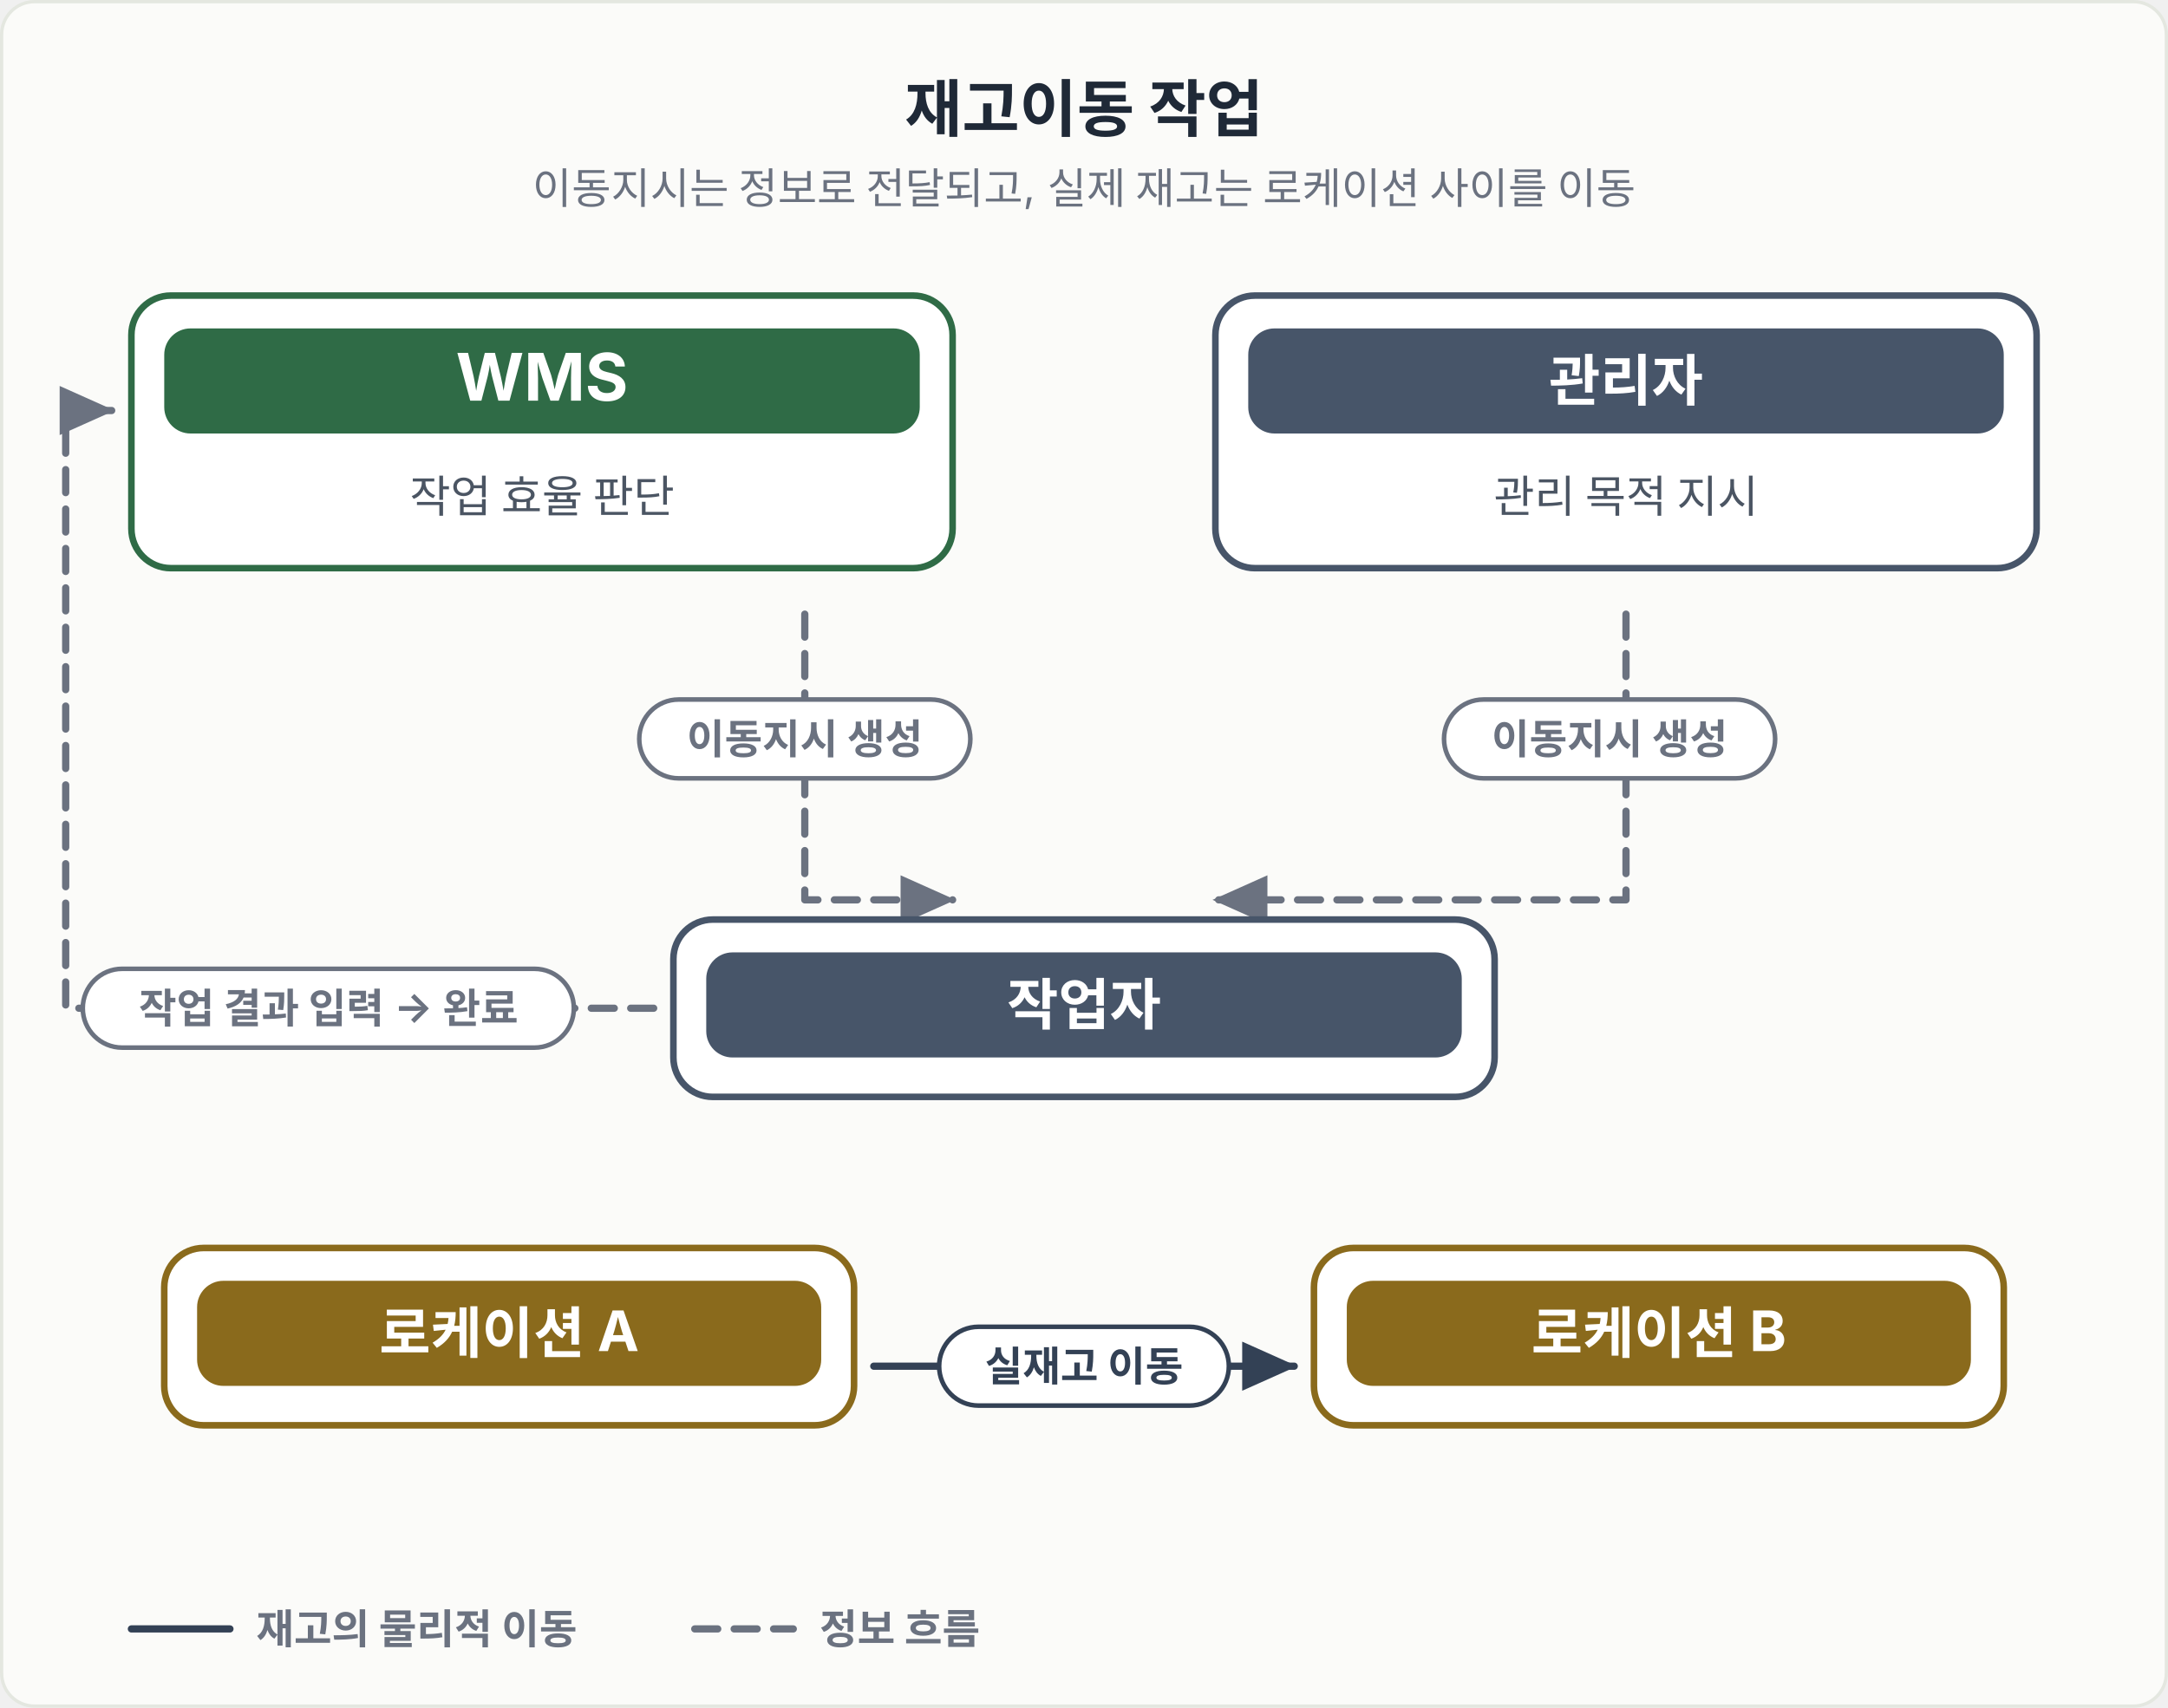
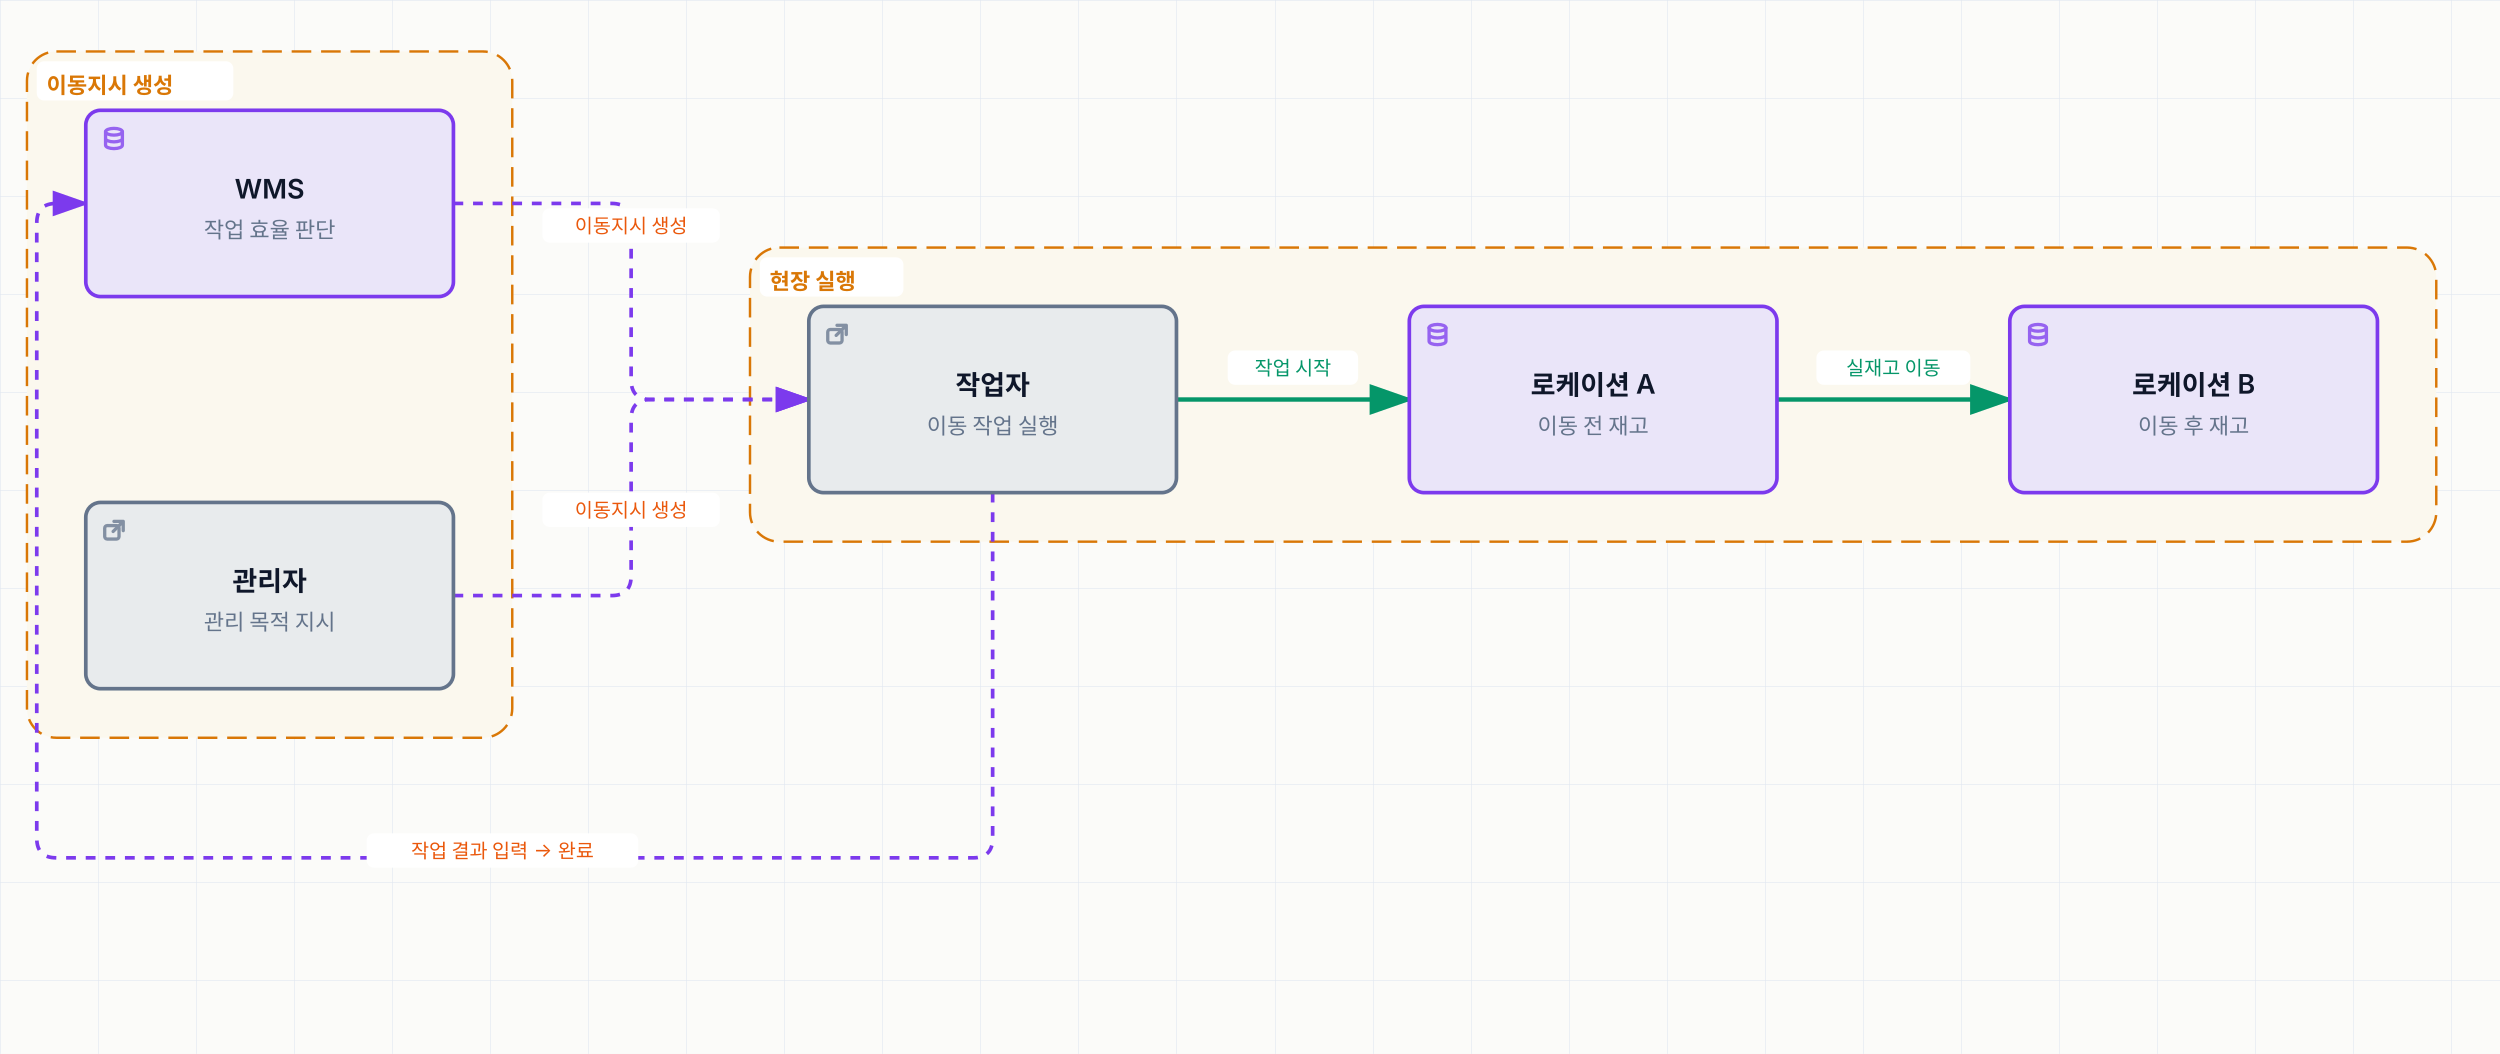
- <svg xmlns="http://www.w3.org/2000/svg" width="660" height="520" viewBox="0 0 660 520" role="img" font-family="-apple-system,BlinkMacSystemFont,'Apple SD Gothic Neo',Pretendard,'Malgun Gothic',system-ui,sans-serif">
+ <svg xmlns="http://www.w3.org/2000/svg" width="1020" height="430" viewBox="0 0 1020 430" role="img" lang="ko" aria-labelledby="archify-diagram-title archify-diagram-description" data-preset="classic" data-theme="light" data-quality-profile="showcase">
+   <style>svg[data-chapter-handoff] [data-node-id][data-chapter-role="stay"] { opacity: 1; }
+ svg[data-chapter-handoff] [data-node-id][data-chapter-role="enter"] { opacity: 0.78; }
+ svg[data-chapter-handoff] [data-node-id][data-chapter-role="leave"] { opacity: 0.26; }
+ svg [data-node-id][data-chapter-role] { opacity: 1 !important; }
+ svg[data-chapter-preview] [data-node-id],
+       svg[data-chapter-preview] [data-edge-from] { opacity: 1 !important; filter: none !important; }
+ .c-grid { stroke: #e2e8f0; fill: none; }
+ .c-mask { fill: #ffffff; stroke: none; }
+ .c-frontend { fill: rgb(218, 245, 247);   stroke: #0891b2; }
+ .c-backend { fill: rgb(215, 244, 232);    stroke: #059669; }
+ .c-database { fill: rgb(234, 229, 249);   stroke: #7c3aed; }
+ .c-cloud { fill: rgb(251, 240, 211);      stroke: #d97706; }
+ .c-security { fill: rgb(251, 230, 232);   stroke: #e11d48; }
+ .c-messagebus { fill: rgb(251, 235, 221); stroke: #ea580c; }
+ .c-external { fill: rgb(232, 235, 237);   stroke: #64748b; }
+ .t-primary { fill: #0f172a; }
+ .t-muted { fill: #64748b; }
+ .t-dim { fill: #94a3b8; }
+ .t-frontend { fill: #0891b2; }
+ .t-backend { fill: #059669; }
+ .t-database { fill: #7c3aed; }
+ .t-cloud { fill: #d97706; }
+ .t-security { fill: #e11d48; }
+ .t-messagebus { fill: #ea580c; }
+ .t-external { fill: #64748b; }
+ svg .semantic-sigil {
+       fill: none;
+       stroke: currentColor;
+       stroke-width: 1.35;
+       stroke-linecap: round;
+       stroke-linejoin: round;
+       opacity: 0.76;
+       pointer-events: none;
+     }
+ svg .semantic-sigil &gt; * { vector-effect: non-scaling-stroke; }
+ svg .semantic-sigil .sigil-fill { fill: currentColor; stroke: none; }
+ svg .s-frontend { color: #0891b2; }
+ svg .s-backend { color: #059669; }
+ svg .s-database { color: #7c3aed; }
+ svg .s-cloud { color: #d97706; }
+ svg .s-security { color: #e11d48; }
+ svg .s-messagebus { color: #ea580c; }
+ svg .s-external { color: #64748b; }
+ svg .brand-mark { pointer-events: none; }
+ svg .brand-mark-badge { fill: #fff; stroke: none; }
+ svg .brand-mark-frame {
+       fill: none;
+       stroke: #cbd5e1;
+       stroke-width: 0.8;
+       vector-effect: non-scaling-stroke;
+     }
+ svg .brand-mark-fallback {
+       fill: none;
+       stroke: #475569;
+       stroke-width: 1.15;
+       stroke-linecap: round;
+       stroke-linejoin: round;
+     }
+ svg[data-preset="blueprint"] .brand-mark-badge,
+     svg[data-preset="blueprint"] .brand-mark-frame { rx: 1px; }
+ svg [data-detail] { transition: opacity 160ms ease; }
+ svg [data-detail-anchor] {
+       transform-box: fill-box;
+       transform-origin: center;
+       transition: transform 160ms ease;
+     }
+ svg[data-focus-active] [data-focus-match][data-detail],
+     svg[data-focus-active] [data-focus-match] [data-detail],
+     svg[data-reach-active] [data-reach-match][data-detail],
+     svg[data-reach-active] [data-reach-match] [data-detail],
+     svg[data-lens-active] [data-lens-match][data-detail],
+     svg[data-lens-active] [data-lens-match] [data-detail],
+     svg[data-legend-preview-active] [data-legend-preview-match][data-detail],
+     svg[data-legend-preview-active] [data-legend-preview-match] [data-detail],
+     svg[data-intent-trace-active] [data-intent-trace-match][data-detail],
+     svg[data-intent-trace-active] [data-intent-trace-match] [data-detail],
+     svg[data-route-active] [data-route-match][data-detail],
+     svg[data-route-active] [data-route-match] [data-detail],
+     svg[data-story-active] [data-story-step][data-detail],
+     svg[data-story-active] [data-story-step] [data-detail],
+     svg[data-relationship-preview-active] [data-relationship-preview][data-detail],
+     svg[data-relationship-preview-active] [data-relationship-preview] [data-detail],
+     svg [data-node-id]:hover [data-detail],
+     svg [data-node-id]:focus-visible [data-detail] {
+       opacity: 1;
+       pointer-events: auto;
+     }
+ svg[data-focus-active] [data-focus-match] [data-detail-anchor],
+     svg[data-reach-active] [data-reach-match] [data-detail-anchor],
+     svg[data-lens-active] [data-lens-match] [data-detail-anchor],
+     svg[data-legend-preview-active] [data-legend-preview-match] [data-detail-anchor],
+     svg[data-intent-trace-active] [data-intent-trace-match] [data-detail-anchor],
+     svg[data-route-active] [data-route-match] [data-detail-anchor],
+     svg[data-story-active] [data-story-step] [data-detail-anchor],
+     svg [data-node-id]:hover [data-detail-anchor],
+     svg [data-node-id]:focus-visible [data-detail-anchor] { transform: none; }
+ .a-default { stroke: #94a3b8; fill: none; }
+ .a-emphasis { stroke: #059669; fill: none; }
+ .a-security { stroke: #e11d48; fill: none; stroke-dasharray: 5,5; }
+ .a-dashed { stroke: #7c3aed; fill: none; stroke-dasharray: 4,4; }
+ .m-default { fill: #94a3b8; }
+ .m-emphasis { fill: #059669; }
+ .m-security { fill: #e11d48; }
+ .m-dashed { fill: #7c3aed; }
+ svg [data-node-id] {
+       cursor: pointer;
+       transition: opacity 0.18s ease, filter 0.18s ease;
+     }
+ svg [data-edge-from] { transition: opacity 0.18s ease, filter 0.18s ease; }
+ svg [data-node-id]:hover,
+     svg [data-node-id]:focus-visible {
+       filter: drop-shadow(0 0 7px #0891b2);
+       outline: none;
+     }
+ svg [data-node-id]:hover .source-evidence-beacon,
+     svg [data-node-id]:focus-visible .source-evidence-beacon,
+     svg [data-node-id][data-focus-selected] .source-evidence-beacon {
+       opacity: 1;
+       filter: drop-shadow(0 0 4px color-mix(in srgb, #059669 72%, transparent));
+     }
+ svg[data-preset="signal-flow"] .source-evidence-beacon { opacity: 0.9; }
+ svg[data-preset="blueprint"] .source-evidence-beacon rect {
+       rx: 0.8px;
+       filter: none;
+     }
+ svg [data-legend-kind][role="button"] { cursor: pointer; }
+ svg [data-legend-kind]:focus { outline: none; }
+ svg [data-legend-hit] {
+       fill: transparent;
+       stroke: transparent;
+       stroke-width: 1.4;
+       pointer-events: all;
+       vector-effect: non-scaling-stroke;
+       transition: stroke 150ms ease, stroke-width 150ms ease, filter 150ms ease;
+     }
+ svg [data-legend-count-badge] { pointer-events: none; }
+ svg [data-legend-count-badge] rect {
+       fill: #ffffff;
+       stroke: #e2e8f0;
+       stroke-width: 1;
+       vector-effect: non-scaling-stroke;
+     }
+ svg [data-legend-count-badge] text {
+       fill: #64748b;
+       font-size: 8px;
+       font-weight: 700;
+       text-anchor: middle;
+     }
+ svg [data-legend-kind][role="button"]:hover [data-legend-hit] {
+       stroke: color-mix(in srgb, #7c3aed 58%, transparent);
+     }
+ svg [data-legend-kind][role="button"]:focus-visible [data-legend-hit] {
+       stroke: #0891b2;
+       stroke-width: 1.8;
+       filter: drop-shadow(0 0 3px #0891b2);
+     }
+ svg [data-legend-kind][data-legend-selected] [data-legend-hit] {
+       stroke: #7c3aed;
+       stroke-width: 2.2;
+       stroke-dasharray: 3 2;
+     }
+ svg [data-legend-kind][data-legend-selected] [data-legend-count-badge] rect {
+       stroke: #7c3aed;
+       stroke-width: 1.8;
+     }
+ svg [data-legend-kind][data-legend-zero] { opacity: 0.44; }
+ svg[data-preset="signal-flow"] [data-legend-kind][data-legend-selected] [data-legend-hit] {
+       filter: drop-shadow(0 0 4px #7c3aed);
+     }
+ svg[data-preset="blueprint"] [data-legend-hit],
+     svg[data-preset="blueprint"] [data-legend-count-badge] rect { rx: 0; filter: none; }
+ svg[data-legend-preview-active] [data-node-id],
+     svg[data-legend-preview-active] [data-edge-from] { opacity: 0.11; }
+ svg[data-legend-preview-active] [data-legend-preview-match] { opacity: 1; }
+ svg[data-legend-preview-active] [data-legend-preview-peer] { opacity: 0.62; }
+ svg[data-legend-preview-active] [data-legend-preview-selected] {
+       filter: drop-shadow(0 0 8px #7c3aed);
+     }
+ svg[data-lens-active] [data-node-id],
+     svg[data-lens-active] [data-edge-from] { opacity: 0.11; }
+ svg[data-lens-active] [data-lens-match] { opacity: 1; }
+ svg[data-lens-active] [data-lens-peer] { opacity: 0.62; }
+ svg[data-lens-active] [data-lens-selected] {
+       filter: drop-shadow(0 0 10px #7c3aed);
+     }
+ svg[data-preset="signal-flow"] .semantic-lens-flow {
+       stroke-width: 3.7;
+       opacity: 1;
+     }
+ svg[data-preset="signal-flow"] .semantic-lens-flow[data-direction="out"],
+     svg[data-preset="signal-flow"] .semantic-lens-flow[data-direction="forward"] {
+       filter: drop-shadow(0 0 6px #0891b2);
+     }
+ svg[data-preset="signal-flow"] .semantic-lens-flow[data-direction="in"],
+     svg[data-preset="signal-flow"] .semantic-lens-flow[data-direction="reverse"] {
+       filter: drop-shadow(0 0 6px #7c3aed);
+     }
+ svg[data-preset="signal-flow"] .semantic-lens-flow[data-direction="within"] {
+       filter: drop-shadow(0 0 6px #ea580c);
+     }
+ svg[data-preset="blueprint"] .semantic-lens-flow {
+       stroke-width: 2.45;
+       stroke-linecap: square;
+       filter: none;
+       opacity: 0.78;
+     }
+ svg[data-focus-active] [data-node-id],
+     svg[data-focus-active] [data-edge-from] { opacity: 0.13; }
+ svg[data-focus-active] [data-focus-match] { opacity: 1; }
+ svg[data-focus-active] [data-focus-selected] {
+       filter: drop-shadow(0 0 10px #0891b2);
+     }
+ svg[data-reach-active] [data-node-id],
+     svg[data-reach-active] [data-edge-from] { opacity: 0.09; }
+ svg[data-reach-active] [data-reach-match] { opacity: 1; }
+ svg[data-reach-active="upstream"] [data-reach-origin] {
+       filter: drop-shadow(0 0 11px #7c3aed);
+     }
+ svg[data-reach-active="downstream"] [data-reach-origin] {
+       filter: drop-shadow(0 0 11px #059669);
+     }
+ svg[data-reach-active="upstream"] [data-edge-from][data-reach-match] {
+       filter: drop-shadow(0 0 4px color-mix(in srgb, #7c3aed 72%, transparent));
+     }
+ svg[data-reach-active="downstream"] [data-edge-from][data-reach-match] {
+       filter: drop-shadow(0 0 4px color-mix(in srgb, #059669 72%, transparent));
+     }
+ svg[data-preset="blueprint"][data-reach-active] [data-reach-origin],
+     svg[data-preset="blueprint"][data-reach-active] [data-edge-from][data-reach-match] {
+       filter: none;
+     }
+ svg[data-preset="blueprint"] .relationship-hit-target:focus-visible .relationship-focus-rail {
+       stroke-linecap: square;
+       filter: none;
+     }
+ svg[data-relationship-direct-active] [data-node-id],
+     svg[data-relationship-direct-active] [data-edge-from] { opacity: 0.16; }
+ svg[data-relationship-direct-active] [data-relationship-preview],
+     svg[data-relationship-direct-active] [data-relationship-preview-node] { opacity: 1; }
+ svg[data-focus-active]:not([data-relationship-pin-active]) .relationship-hit-rail,
+     svg[data-story-active] .relationship-hit-rail,
+     svg[data-route-picking] .relationship-hit-rail,
+     svg[data-route-active] .relationship-hit-rail,
+     svg[data-lens-active] .relationship-hit-rail,
+     svg[data-chapter-preview] .relationship-hit-rail { pointer-events: none; }
+ svg[data-relationship-preview-active] [data-focus-match] { opacity: 0.18; }
+ svg[data-relationship-preview-active] [data-relationship-preview],
+     svg[data-relationship-preview-active] [data-relationship-preview-node] { opacity: 1; }
+ svg[data-relationship-preview-active] [data-relationship-preview] {
+       filter: drop-shadow(0 0 5px #059669);
+     }
+ svg[data-relationship-preview-active] [data-relationship-preview] path,
+     svg[data-relationship-preview-active] path[data-relationship-preview],
+     svg[data-relationship-preview-active] [data-relationship-preview] line,
+     svg[data-relationship-preview-active] line[data-relationship-preview],
+     svg[data-relationship-preview-active] [data-relationship-preview] polyline,
+     svg[data-relationship-preview-active] polyline[data-relationship-preview] {
+       stroke-width: 2.75;
+     }
+ svg[data-relationship-preview-active] [data-relationship-preview-source] {
+       filter: drop-shadow(0 0 7px #0891b2);
+     }
+ svg[data-relationship-preview-active] [data-relationship-preview-target] {
+       filter: drop-shadow(0 0 7px #7c3aed);
+     }
+ svg[data-preset="signal-flow"] .relationship-flow-pulse {
+       stroke: #0891b2;
+       stroke-width: 3.85;
+       filter: drop-shadow(0 0 7px #0891b2);
+     }
+ svg[data-preset="blueprint"] .relationship-flow-pulse {
+       stroke-width: 2.5;
+       stroke-linecap: square;
+       filter: none;
+     }
+ svg[data-preset="editorial"] .relationship-flow-pulse {
+       stroke: #059669;
+       stroke-width: 2.75;
+       filter: none;
+     }
+ svg[data-preset="signal-flow"] .semantic-flow-token {
+       filter: drop-shadow(0 0 5px currentColor);
+     }
+ svg[data-preset="blueprint"] .semantic-flow-token { filter: none; }
+ svg[data-preset="editorial"] .semantic-flow-token { filter: none; }
+ svg[data-intent-trace-active] [data-node-id],
+     svg[data-intent-trace-active] [data-edge-from] { opacity: 0.2; }
+ svg[data-intent-trace-active] [data-intent-trace-match] { opacity: 1; }
+ svg[data-intent-trace-active] [data-intent-trace-selected] {
+       filter: drop-shadow(0 0 10px #0891b2);
+     }
+ svg[data-preset="blueprint"] [data-intent-trace-selected],
+     svg[data-preset="blueprint"] .intent-trace-flow {
+       filter: none;
+       stroke-linecap: square;
+     }
+ svg[data-preset="editorial"] [data-intent-trace-selected],
+     svg[data-preset="editorial"] .intent-trace-flow { filter: none; }
+ svg[data-route-picking="target"] [data-node-id] { opacity: 0.24; }
+ svg[data-route-picking="target"] [data-route-candidate],
+     svg[data-route-picking="target"] [data-route-start] { opacity: 1; }
+ svg[data-route-picking] [data-node-id] { cursor: crosshair; }
+ svg[data-route-picking] [data-route-start] {
+       filter: drop-shadow(0 0 10px #0891b2);
+     }
+ svg[data-route-active] [data-node-id],
+     svg[data-route-active] [data-edge-from] { opacity: 0.11; }
+ svg[data-route-active] [data-route-match] { opacity: 1; }
+ svg[data-route-active] [data-route-start] {
+       filter: drop-shadow(0 0 11px #0891b2);
+     }
+ svg[data-route-active] [data-route-end] {
+       filter: drop-shadow(0 0 11px #e11d48);
+     }
+ svg[data-route-active] [data-route-step]:not([data-route-start]):not([data-route-end]) {
+       filter: drop-shadow(0 0 7px #059669);
+     }
+ svg[data-route-journey] [data-route-match][data-route-journey-state="past"] { opacity: 0.62; }
+ svg[data-route-journey] [data-route-match][data-route-journey-state="future"] { opacity: 0.34; }
+ svg[data-route-journey] [data-route-match][data-route-journey-state="current"] { opacity: 1; }
+ svg[data-route-journey] [data-node-id][data-route-journey-current] {
+       filter: drop-shadow(0 0 10px #059669);
+     }
+ svg[data-route-journey] [data-edge-from][data-route-journey-current] {
+       opacity: 1;
+       filter: drop-shadow(0 0 6px #059669);
+     }
+ svg[data-preset="blueprint"] [data-route-start],
+     svg[data-preset="blueprint"] [data-route-end],
+     svg[data-preset="blueprint"] [data-route-step],
+     svg[data-preset="blueprint"] .route-probe-flow {
+       filter: none;
+       stroke-linecap: square;
+     }
+ svg[data-preset="blueprint"] .route-journey-flow {
+       filter: none;
+       stroke-linecap: square;
+     }
+ svg[data-preset="editorial"] [data-route-start],
+     svg[data-preset="editorial"] [data-route-end],
+     svg[data-preset="editorial"] [data-route-step],
+     svg[data-preset="editorial"] .route-probe-flow,
+     svg[data-preset="editorial"] .route-journey-flow { filter: none; }
+ svg[data-preset="editorial"] .c-grid {
+       stroke-dasharray: 1 4;
+       opacity: 0.48;
+     }
+ svg[data-preset="editorial"] .c-region {
+       fill: color-mix(in srgb, rgb(251, 240, 211) 48%, transparent);
+       stroke-dasharray: 9 4;
+     }
+ svg[data-preset="editorial"] [data-node-id]:hover,
+     svg[data-preset="editorial"] [data-node-id]:focus-visible,
+     svg[data-preset="editorial"][data-focus-active] [data-focus-selected] {
+       filter: drop-shadow(0 2px 2px color-mix(in srgb, #0f172a 18%, transparent));
+     }
+ svg[data-preset="blueprint"] .c-grid {
+       stroke-dasharray: 1 3;
+       opacity: 0.78;
+     }
+ svg[data-preset="blueprint"] .c-region {
+       fill: color-mix(in srgb, rgb(251, 240, 211) 58%, transparent);
+       stroke-dasharray: 12 4 2 4;
+     }
+ svg[data-preset="blueprint"] .c-security-group,
+     svg[data-preset="blueprint"] .c-lane { stroke-dasharray: 7 3; }
+ svg[data-preset="blueprint"] [data-node-id]:hover,
+     svg[data-preset="blueprint"] [data-node-id]:focus-visible {
+       filter: drop-shadow(0 0 3px #0891b2);
+     }
+ svg[data-preset="blueprint"][data-focus-active] [data-focus-selected] {
+       filter: drop-shadow(0 0 3px #0891b2);
+     }
+ svg[data-preset="blueprint"][data-focus-active][data-reach-active] [data-focus-selected][data-reach-origin] {
+       filter: none;
+     }
+ svg[data-preset="blueprint"][data-relationship-preview-active] [data-relationship-preview],
+     svg[data-preset="blueprint"][data-relationship-preview-active] [data-relationship-preview-source],
+     svg[data-preset="blueprint"][data-relationship-preview-active] [data-relationship-preview-target] {
+       filter: drop-shadow(0 0 3px #0891b2);
+     }
+ svg[data-story-beat] [data-story-step] {
+       opacity: 0.22;
+       filter: saturate(0.42);
+       transition: opacity 180ms ease, filter 180ms ease;
+     }
+ svg[data-story-beat] [data-story-step][data-story-beat-state="past"] {
+       opacity: 0.72;
+       filter: saturate(0.82);
+     }
+ svg[data-story-beat] [data-story-step][data-story-beat-state="next"] {
+       opacity: 0.5;
+       filter: saturate(0.66);
+     }
+ svg[data-story-beat] [data-story-step][data-story-beat-state="active"] {
+       opacity: 1;
+       filter: drop-shadow(0 0 7px #0891b2);
+       animation: archify-story-beat-node 360ms cubic-bezier(0.22, 1, 0.36, 1) both;
+     }
+ svg[data-story-beat] [data-edge-from][data-story-beat-step] {
+       opacity: 0.16;
+       transition: opacity 160ms ease;
+     }
+ svg[data-story-beat] [data-edge-from][data-story-beat-step][data-story-beat-state="past"] { opacity: 0.58; }
+ svg[data-story-beat] [data-edge-from][data-story-beat-step][data-story-beat-state="next"] { opacity: 0.34; }
+ svg[data-story-beat] [data-edge-from][data-story-beat-step][data-story-beat-state="active"] { opacity: 1; }
+ svg[data-story-beat] .story-trail-flow { opacity: 0; transition: opacity 160ms ease; }
+ svg[data-story-beat] .story-trail-flow[data-story-beat-state="past"] { opacity: 0.34; }
+ svg[data-story-beat] .story-trail-flow[data-story-beat-state="next"] { opacity: 0.2; }
+ svg[data-story-beat] .story-trail-flow[data-story-beat-state="active"] { opacity: 0.92; }
+ svg[data-story-beat] .story-trail-flow[data-story-pulse="true"] {
+       stroke-dasharray: 2 13;
+       stroke-dashoffset: 30;
+       opacity: 0.92;
+       animation: archify-story-flow 0.78s linear 1 both;
+     }
+ svg[data-preset="blueprint"] .story-trail-flow {
+       stroke-linecap: square;
+       filter: none;
+       opacity: 0.5;
+     }
+ svg[data-preset="blueprint"][data-story-beat] [data-story-step][data-story-beat-state="active"] {
+       filter: none;
+       animation: none;
+     }
+ svg[data-preset="editorial"] .story-trail-flow { filter: none; }
+ svg[data-preset="editorial"][data-story-beat] [data-story-step][data-story-beat-state="active"] {
+       filter: drop-shadow(0 2px 2px color-mix(in srgb, #0f172a 16%, transparent));
+     }
+ svg[data-chapter-preview] [data-node-id],
+     svg[data-chapter-preview] [data-edge-from] {
+       opacity: 0.1 !important;
+       filter: none !important;
+       transition: none !important;
+     }
+ svg[data-chapter-preview] .story-trail-overlay { opacity: 0.08 !important; }
+ svg[data-chapter-preview] [data-node-id][data-chapter-preview-role="stay"] {
+       opacity: 0.76 !important;
+       filter: saturate(0.7) !important;
+     }
+ svg[data-chapter-preview] [data-node-id][data-chapter-preview-role="enter"] {
+       opacity: 1 !important;
+       filter: saturate(1.2) !important;
+     }
+ svg[data-chapter-preview] [data-node-id][data-chapter-preview-role="leave"] {
+       opacity: 0.28 !important;
+       filter: grayscale(0.72) !important;
+     }
+ svg[data-preset="blueprint"][data-chapter-preview] [data-node-id] { filter: none !important; }
+ .c-security-group { fill: transparent; stroke: #e11d48; stroke-dasharray: 4,4; }
+ .c-region { fill: rgb(251, 248, 238); stroke: #d97706; stroke-dasharray: 8,4; }
+ .c-lane { fill: rgb(249, 250, 251); stroke: #cbd5e1; stroke-dasharray: 6,6; }
+ svg[data-preset="signal-flow"][data-animation="trace"] [data-animate="edge"] {
+       stroke-linecap: round;
+       filter: drop-shadow(0 0 3px #059669);
+       animation-duration: 1.75s;
+     }
+ svg[data-preset="signal-flow"][data-animation="trace"] [data-animate="node"] {
+       animation-duration: 3.1s;
+     }
+ svg[data-preset="blueprint"][data-animation="trace"] [data-animate="edge"] {
+       stroke-linecap: square;
+       filter: none;
+       animation-duration: 2.15s;
+     }
+ svg[data-preset="blueprint"][data-animation="trace"] [data-animate="node"] {
+       animation-name: archify-blueprint-node-pulse;
+       animation-duration: 3.8s;
+     }
+ svg[data-preset="editorial"][data-animation="trace"] [data-animate="edge"] {
+       filter: none;
+       animation-duration: 2.2s;
+     }
+ svg[data-preset="editorial"][data-animation="trace"] [data-animate="node"] {
+       animation-name: archify-editorial-node-pulse;
+       animation-duration: 3.5s;
+     }
+ svg[data-animation="trace"] [data-animate] {
+         animation: none !important;
+         stroke-dashoffset: 0;
+       }
+ .guided-view-chapter,
+       svg[data-chapter-preview] [data-node-id],
+       svg[data-chapter-preview] [data-edge-from] { transition: none !important; }
+ svg[data-story-playing="true"] .story-trail-flow {
+         stroke-dasharray: none;
+         stroke-dashoffset: 0;
+         opacity: 0.55;
+       }
+ .source-evidence-beacon,
+       svg [data-node-id], svg [data-edge-from], svg [data-detail], svg [data-detail-anchor], svg [data-legend-hit], svg { transition: none !important; }
+ svg, svg text { font-family: -apple-system,BlinkMacSystemFont,'Apple SD Gothic Neo',Pretendard,'Noto Sans KR','Malgun Gothic',system-ui,sans-serif; }
+ svg, svg text { font-family: -apple-system,BlinkMacSystemFont,'Apple SD Gothic Neo',Pretendard,'Noto Sans KR','Malgun Gothic',system-ui,sans-serif; }</style>
+   <rect width="100%" height="100%" fill="#fbfbf9" />
  <defs>
-     <marker id="a6b7280" markerWidth="8" markerHeight="8" refX="7.2" refY="4" orient="auto" markerUnits="strokeWidth">
-       <path d="M0,0.6 L7.6,4 L0,7.4 z" fill="#6b7280" />
+     <marker id="arrowhead" markerWidth="10" markerHeight="7" refX="9" refY="3.5" orient="auto">
+       <polygon points="0 0, 10 3.5, 0 7" class="m-default" />
    </marker>
-     <marker id="a334155" markerWidth="8" markerHeight="8" refX="7.2" refY="4" orient="auto" markerUnits="strokeWidth">
-       <path d="M0,0.6 L7.6,4 L0,7.4 z" fill="#334155" />
+     <marker id="arrowhead-emphasis" markerWidth="10" markerHeight="7" refX="9" refY="3.5" orient="auto">
+       <polygon points="0 0, 10 3.5, 0 7" class="m-emphasis" />
    </marker>
+     <marker id="arrowhead-security" markerWidth="10" markerHeight="7" refX="9" refY="3.5" orient="auto">
+       <polygon points="0 0, 10 3.5, 0 7" class="m-security" />
+     </marker>
+     <marker id="arrowhead-dashed" markerWidth="10" markerHeight="7" refX="9" refY="3.5" orient="auto">
+       <polygon points="0 0, 10 3.5, 0 7" class="m-dashed" />
+     </marker>
+     <pattern id="grid" width="40" height="40" patternUnits="userSpaceOnUse">
+       <path d="M 40 0 L 0 0 0 40" class="c-grid" stroke-width="0.5" />
+     </pattern>
  </defs>
-   <rect x="0.5" y="0.5" width="659" height="519" rx="10" ry="10" fill="#fbfbf9" stroke="#e4e7e0" />
-   <text x="330.0" y="40.0" font-size="19" font-weight="700" fill="#1f2937" text-anchor="middle">재고이동 작업</text>
-   <text x="330.0" y="62.0" font-size="13" font-weight="400" fill="#6b7280" text-anchor="middle">이동지시는 정보로 전달되고, 실제 재고는 로케이션 사이를 이동</text>
-   <path d="M245.0,187.0 L245.0,274.0 L290.0,274.0" fill="none" stroke="#6b7280" stroke-width="2.2" stroke-linejoin="round" stroke-linecap="round" marker-end="url(#a6b7280)" stroke-dasharray="7 5" />
-   <path d="M495.0,187.0 L495.0,274.0 L370.0,274.0" fill="none" stroke="#6b7280" stroke-width="2.2" stroke-linejoin="round" stroke-linecap="round" marker-end="url(#a6b7280)" stroke-dasharray="7 5" />
-   <path d="M199.0,307.0 L20.0,307.0 L20.0,125.0 L34.0,125.0" fill="none" stroke="#6b7280" stroke-width="2.2" stroke-linejoin="round" stroke-linecap="round" marker-end="url(#a6b7280)" stroke-dasharray="7 5" />
-   <path d="M266.0,416.0 L394.0,416.0" fill="none" stroke="#334155" stroke-width="2.2" stroke-linejoin="round" stroke-linecap="round" marker-end="url(#a334155)" />
-   <rect x="40.0" y="90.0" width="250.0" height="83.0" rx="12" ry="12" fill="#ffffff" stroke="#2f6b46" stroke-width="2" />
-   <rect x="50.0" y="100.0" width="230.0" height="32.0" rx="8" ry="8" fill="#2f6b46" />
-   <text x="165.0" y="122.0" font-size="20" font-weight="700" fill="#ffffff" text-anchor="middle">WMS</text>
-   <text x="165.0" y="156.0" font-size="13.5" font-weight="400" fill="#4b5563" text-anchor="middle">작업 효율 판단</text>
-   <rect x="370.0" y="90.0" width="250.0" height="83.0" rx="12" ry="12" fill="#ffffff" stroke="#475569" stroke-width="2" />
-   <rect x="380.0" y="100.0" width="230.0" height="32.0" rx="8" ry="8" fill="#475569" />
-   <text x="495.0" y="122.0" font-size="17" font-weight="700" fill="#ffffff" text-anchor="middle">관리자</text>
-   <text x="495.0" y="156.0" font-size="13.5" font-weight="400" fill="#4b5563" text-anchor="middle">관리 목적 지시</text>
-   <rect x="205.0" y="280.0" width="250.0" height="54.0" rx="12" ry="12" fill="#ffffff" stroke="#475569" stroke-width="2" />
-   <rect x="215.0" y="290.0" width="230.0" height="32.0" rx="8" ry="8" fill="#475569" />
-   <text x="330.0" y="312.0" font-size="17" font-weight="700" fill="#ffffff" text-anchor="middle">작업자</text>
-   <rect x="50.0" y="380.0" width="210.0" height="54.0" rx="12" ry="12" fill="#ffffff" stroke="#8a6a1c" stroke-width="2" />
-   <rect x="60.0" y="390.0" width="190.0" height="32.0" rx="8" ry="8" fill="#8a6a1c" />
-   <text x="155.0" y="412.0" font-size="17" font-weight="700" fill="#ffffff" text-anchor="middle">로케이션 A</text>
-   <rect x="400.0" y="380.0" width="210.0" height="54.0" rx="12" ry="12" fill="#ffffff" stroke="#8a6a1c" stroke-width="2" />
-   <rect x="410.0" y="390.0" width="190.0" height="32.0" rx="8" ry="8" fill="#8a6a1c" />
-   <text x="505.0" y="412.0" font-size="17" font-weight="700" fill="#ffffff" text-anchor="middle">로케이션 B</text>
-   <rect x="194.6" y="213.0" width="100.8" height="24.0" rx="12.0" ry="12.0" fill="#ffffff" stroke="#6b7280" stroke-width="1.4" />
-   <text x="245.0" y="229.5" font-size="12.5" font-weight="700" fill="#6b7280" text-anchor="middle">이동지시 생성</text>
-   <rect x="439.6" y="213.0" width="100.8" height="24.0" rx="12.0" ry="12.0" fill="#ffffff" stroke="#6b7280" stroke-width="1.4" />
-   <text x="490.0" y="229.5" font-size="12.5" font-weight="700" fill="#6b7280" text-anchor="middle">이동지시 생성</text>
-   <rect x="25.2" y="295.0" width="149.5" height="24.0" rx="12.0" ry="12.0" fill="#ffffff" stroke="#6b7280" stroke-width="1.4" />
-   <text x="100.0" y="311.5" font-size="12.5" font-weight="700" fill="#6b7280" text-anchor="middle">작업 결과 입력 → 완료</text>
-   <rect x="285.9" y="404.0" width="88.2" height="24.0" rx="12.0" ry="12.0" fill="#ffffff" stroke="#334155" stroke-width="1.4" />
-   <text x="330.0" y="420.5" font-size="12.5" font-weight="700" fill="#334155" text-anchor="middle">실재고 이동</text>
-   <path d="M40,496 L70,496" stroke="#334155" stroke-width="2.2" stroke-linecap="round" />
-   <text x="78.0" y="500.5" font-size="12.5" font-weight="600" fill="#6b7280" text-anchor="start">재고의 물리적 이동</text>
-   <path d="M211.5,496 L241.5,496" stroke="#6b7280" stroke-width="2.2" stroke-linecap="round" stroke-dasharray="7 5" />
-   <text x="249.5" y="500.5" font-size="12.5" font-weight="600" fill="#6b7280" text-anchor="start">정보 흐름</text>
+   <rect width="100%" height="100%" fill="url(#grid)" />
+   <rect data-graph-role="structural-frame" data-composition-frame-kind="region" data-composition-frame-id="0" data-composition-frame-label="이동지시 생성" x="11" y="21" width="198" height="280" rx="12" class="c-region" stroke-width="1" />
+   <rect data-graph-role="structural-frame" data-composition-frame-kind="region" data-composition-frame-id="1" data-composition-frame-label="현장 실행" x="306" y="101" width="688" height="120" rx="12" class="c-region" stroke-width="1" />
+   <path data-edge-from="wms" data-edge-to="worker" data-edge-label="이동지시 생성" data-edge-key="0" data-composition-points="185,83;257.5,83;257.5,163;330,163" d="M 185 83 L 249.5 83 Q 257.5 83 257.5 91 L 257.5 155 Q 257.5 163 265.5 163 L 330 163" class="a-dashed" stroke-width="1.5" marker-end="url(#arrowhead-dashed)" />
+   <path data-edge-from="manager" data-edge-to="worker" data-edge-label="이동지시 생성" data-edge-key="1" data-composition-points="185,243;257.5,243;257.5,163;330,163" d="M 185 243 L 249.5 243 Q 257.5 243 257.5 235 L 257.5 171 Q 257.5 163 265.5 163 L 330 163" class="a-dashed" stroke-width="1.5" marker-end="url(#arrowhead-dashed)" />
+   <path data-edge-from="worker" data-edge-to="location_a" data-edge-label="작업 시작" data-edge-key="2" data-composition-points="480,163;575,163" d="M 480 163 L 575 163" class="a-emphasis" stroke-width="1.8" marker-end="url(#arrowhead-emphasis)" />
+   <path data-edge-from="location_a" data-edge-to="location_b" data-edge-label="실재고 이동" data-edge-key="3" data-composition-points="725,163;820,163" d="M 725 163 L 820 163" class="a-emphasis" stroke-width="1.8" marker-end="url(#arrowhead-emphasis)" />
+   <path data-edge-from="worker" data-edge-to="wms" data-edge-label="작업 결과 입력 → 완료" data-edge-key="4" data-composition-points="405,201;405,350;15,350;15,83;35,83" d="M 405 201 L 405 342 Q 405 350 397 350 L 23 350 Q 15 350 15 342 L 15 91 Q 15 83 23 83 L 35 83" class="a-dashed" stroke-width="1.5" marker-end="url(#arrowhead-dashed)" />
+   <g id="node-wms" data-node-id="wms" data-node-label="WMS" tabindex="0" role="button" aria-label="Focus WMS, 작업 효율 판단, 이동지시 생성" aria-pressed="false" data-node-kind="database" data-node-sublabel="작업 효율 판단" data-node-context="이동지시 생성">
+     <rect x="35" y="45" width="150" height="76" rx="6" class="c-mask" />
+     <rect x="35" y="45" width="150" height="76" rx="6" class="c-database" stroke-width="1.5" />
+     <g aria-hidden="true" data-semantic-sigil="database" class="semantic-sigil s-database" transform="translate(41 51) scale(0.6875)">
+       <ellipse cx="8" cy="4" rx="5" ry="2" />
+       <path d="M3 4v8c0 1.1 2.2 2 5 2s5-.9 5-2V4M3 8c0 1.1 2.2 2 5 2s5-.9 5-2" />
+     </g>
+     <text data-node-label="" data-detail-anchor="" x="110" y="81" class="t-primary" font-size="11" font-weight="600" text-anchor="middle">WMS</text>
+     <text data-detail="context" x="110" y="97" class="t-muted" font-size="9" text-anchor="middle">작업 효율 판단</text>
+   </g>
+   <g id="node-manager" data-node-id="manager" data-node-label="관리자" tabindex="0" role="button" aria-label="Focus 관리자, 관리 목적 지시, 이동지시 생성" aria-pressed="false" data-node-kind="external" data-node-sublabel="관리 목적 지시" data-node-context="이동지시 생성">
+     <rect x="35" y="205" width="150" height="76" rx="6" class="c-mask" />
+     <rect x="35" y="205" width="150" height="76" rx="6" class="c-external" stroke-width="1.5" />
+     <g aria-hidden="true" data-semantic-sigil="external" class="semantic-sigil s-external" transform="translate(41 211) scale(0.6875)">
+       <rect x="2.5" y="5" width="8.5" height="8" rx="1.5" />
+       <path d="M8 2.5h5.5V8M13.5 2.5 7.5 8.5" />
+     </g>
+     <text data-node-label="" data-detail-anchor="" x="110" y="241" class="t-primary" font-size="11" font-weight="600" text-anchor="middle">관리자</text>
+     <text data-detail="context" x="110" y="257" class="t-muted" font-size="9" text-anchor="middle">관리 목적 지시</text>
+   </g>
+   <g id="node-worker" data-node-id="worker" data-node-label="작업자" tabindex="0" role="button" aria-label="Focus 작업자, 이동 작업 실행, 현장 실행" aria-pressed="false" data-node-kind="external" data-node-sublabel="이동 작업 실행" data-node-context="현장 실행">
+     <rect x="330" y="125" width="150" height="76" rx="6" class="c-mask" />
+     <rect x="330" y="125" width="150" height="76" rx="6" class="c-external" stroke-width="1.5" />
+     <g aria-hidden="true" data-semantic-sigil="external" class="semantic-sigil s-external" transform="translate(336 131) scale(0.6875)">
+       <rect x="2.5" y="5" width="8.5" height="8" rx="1.5" />
+       <path d="M8 2.5h5.5V8M13.5 2.5 7.5 8.5" />
+     </g>
+     <text data-node-label="" data-detail-anchor="" x="405" y="161" class="t-primary" font-size="11" font-weight="600" text-anchor="middle">작업자</text>
+     <text data-detail="context" x="405" y="177" class="t-muted" font-size="9" text-anchor="middle">이동 작업 실행</text>
+   </g>
+   <g id="node-location_a" data-node-id="location_a" data-node-label="로케이션 A" tabindex="0" role="button" aria-label="Focus 로케이션 A, 이동 전 재고, 현장 실행" aria-pressed="false" data-node-kind="database" data-node-sublabel="이동 전 재고" data-node-context="현장 실행">
+     <rect x="575" y="125" width="150" height="76" rx="6" class="c-mask" />
+     <rect x="575" y="125" width="150" height="76" rx="6" class="c-database" stroke-width="1.5" />
+     <g aria-hidden="true" data-semantic-sigil="database" class="semantic-sigil s-database" transform="translate(581 131) scale(0.6875)">
+       <ellipse cx="8" cy="4" rx="5" ry="2" />
+       <path d="M3 4v8c0 1.1 2.2 2 5 2s5-.9 5-2V4M3 8c0 1.1 2.2 2 5 2s5-.9 5-2" />
+     </g>
+     <text data-node-label="" data-detail-anchor="" x="650" y="161" class="t-primary" font-size="11" font-weight="600" text-anchor="middle">로케이션 A</text>
+     <text data-detail="context" x="650" y="177" class="t-muted" font-size="9" text-anchor="middle">이동 전 재고</text>
+   </g>
+   <g id="node-location_b" data-node-id="location_b" data-node-label="로케이션 B" tabindex="0" role="button" aria-label="Focus 로케이션 B, 이동 후 재고, 현장 실행" aria-pressed="false" data-node-kind="database" data-node-sublabel="이동 후 재고" data-node-context="현장 실행">
+     <rect x="820" y="125" width="150" height="76" rx="6" class="c-mask" />
+     <rect x="820" y="125" width="150" height="76" rx="6" class="c-database" stroke-width="1.5" />
+     <g aria-hidden="true" data-semantic-sigil="database" class="semantic-sigil s-database" transform="translate(826 131) scale(0.6875)">
+       <ellipse cx="8" cy="4" rx="5" ry="2" />
+       <path d="M3 4v8c0 1.1 2.2 2 5 2s5-.9 5-2V4M3 8c0 1.1 2.2 2 5 2s5-.9 5-2" />
+     </g>
+     <text data-node-label="" data-detail-anchor="" x="895" y="161" class="t-primary" font-size="11" font-weight="600" text-anchor="middle">로케이션 B</text>
+     <text data-detail="context" x="895" y="177" class="t-muted" font-size="9" text-anchor="middle">이동 후 재고</text>
+   </g>
+   <g data-detail="context" data-edge-from="wms" data-edge-to="worker" data-edge-label="이동지시 생성" data-edge-key="0">
+     <rect x="221.3" y="85" width="72.4" height="14" rx="3" class="c-mask" />
+     <text x="257.5" y="95" class="t-messagebus" font-size="8" text-anchor="middle">이동지시 생성</text>
+   </g>
+   <g data-detail="context" data-edge-from="manager" data-edge-to="worker" data-edge-label="이동지시 생성" data-edge-key="1">
+     <rect x="221.3" y="201" width="72.4" height="14" rx="3" class="c-mask" />
+     <text x="257.5" y="211" class="t-messagebus" font-size="8" text-anchor="middle">이동지시 생성</text>
+   </g>
+   <g data-detail="context" data-edge-from="worker" data-edge-to="location_a" data-edge-label="작업 시작" data-edge-key="2">
+     <rect x="500.9" y="143" width="53.2" height="14" rx="3" class="c-mask" />
+     <text x="527.5" y="153" class="t-backend" font-size="8" text-anchor="middle">작업 시작</text>
+   </g>
+   <g data-detail="context" data-edge-from="location_a" data-edge-to="location_b" data-edge-label="실재고 이동" data-edge-key="3">
+     <rect x="741.1" y="143" width="62.8" height="14" rx="3" class="c-mask" />
+     <text x="772.5" y="153" class="t-backend" font-size="8" text-anchor="middle">실재고 이동</text>
+   </g>
+   <g data-detail="context" data-edge-from="worker" data-edge-to="wms" data-edge-label="작업 결과 입력 → 완료" data-edge-key="4">
+     <rect x="149.6" y="340" width="110.8" height="14" rx="3" class="c-mask" />
+     <text x="205" y="350" class="t-messagebus" font-size="8" text-anchor="middle">작업 결과 입력 → 완료</text>
+   </g>
+   <g data-graph-role="structural-frame-label" data-composition-frame-id="0" data-composition-frame-kind="region" data-composition-frame-label="이동지시 생성">
+     <rect data-graph-role="structural-frame-label-mask" x="15" y="25" width="80.2" height="16" rx="3" class="c-mask" />
+     <text data-boundary-label="" x="19" y="38" class="t-cloud" font-size="9" font-weight="600">이동지시 생성</text>
+   </g>
+   <g data-graph-role="structural-frame-label" data-composition-frame-id="1" data-composition-frame-kind="region" data-composition-frame-label="현장 실행">
+     <rect data-graph-role="structural-frame-label-mask" x="310" y="105" width="58.6" height="16" rx="3" class="c-mask" />
+     <text data-boundary-label="" x="314" y="118" class="t-cloud" font-size="9" font-weight="600">현장 실행</text>
+   </g>
</svg>
